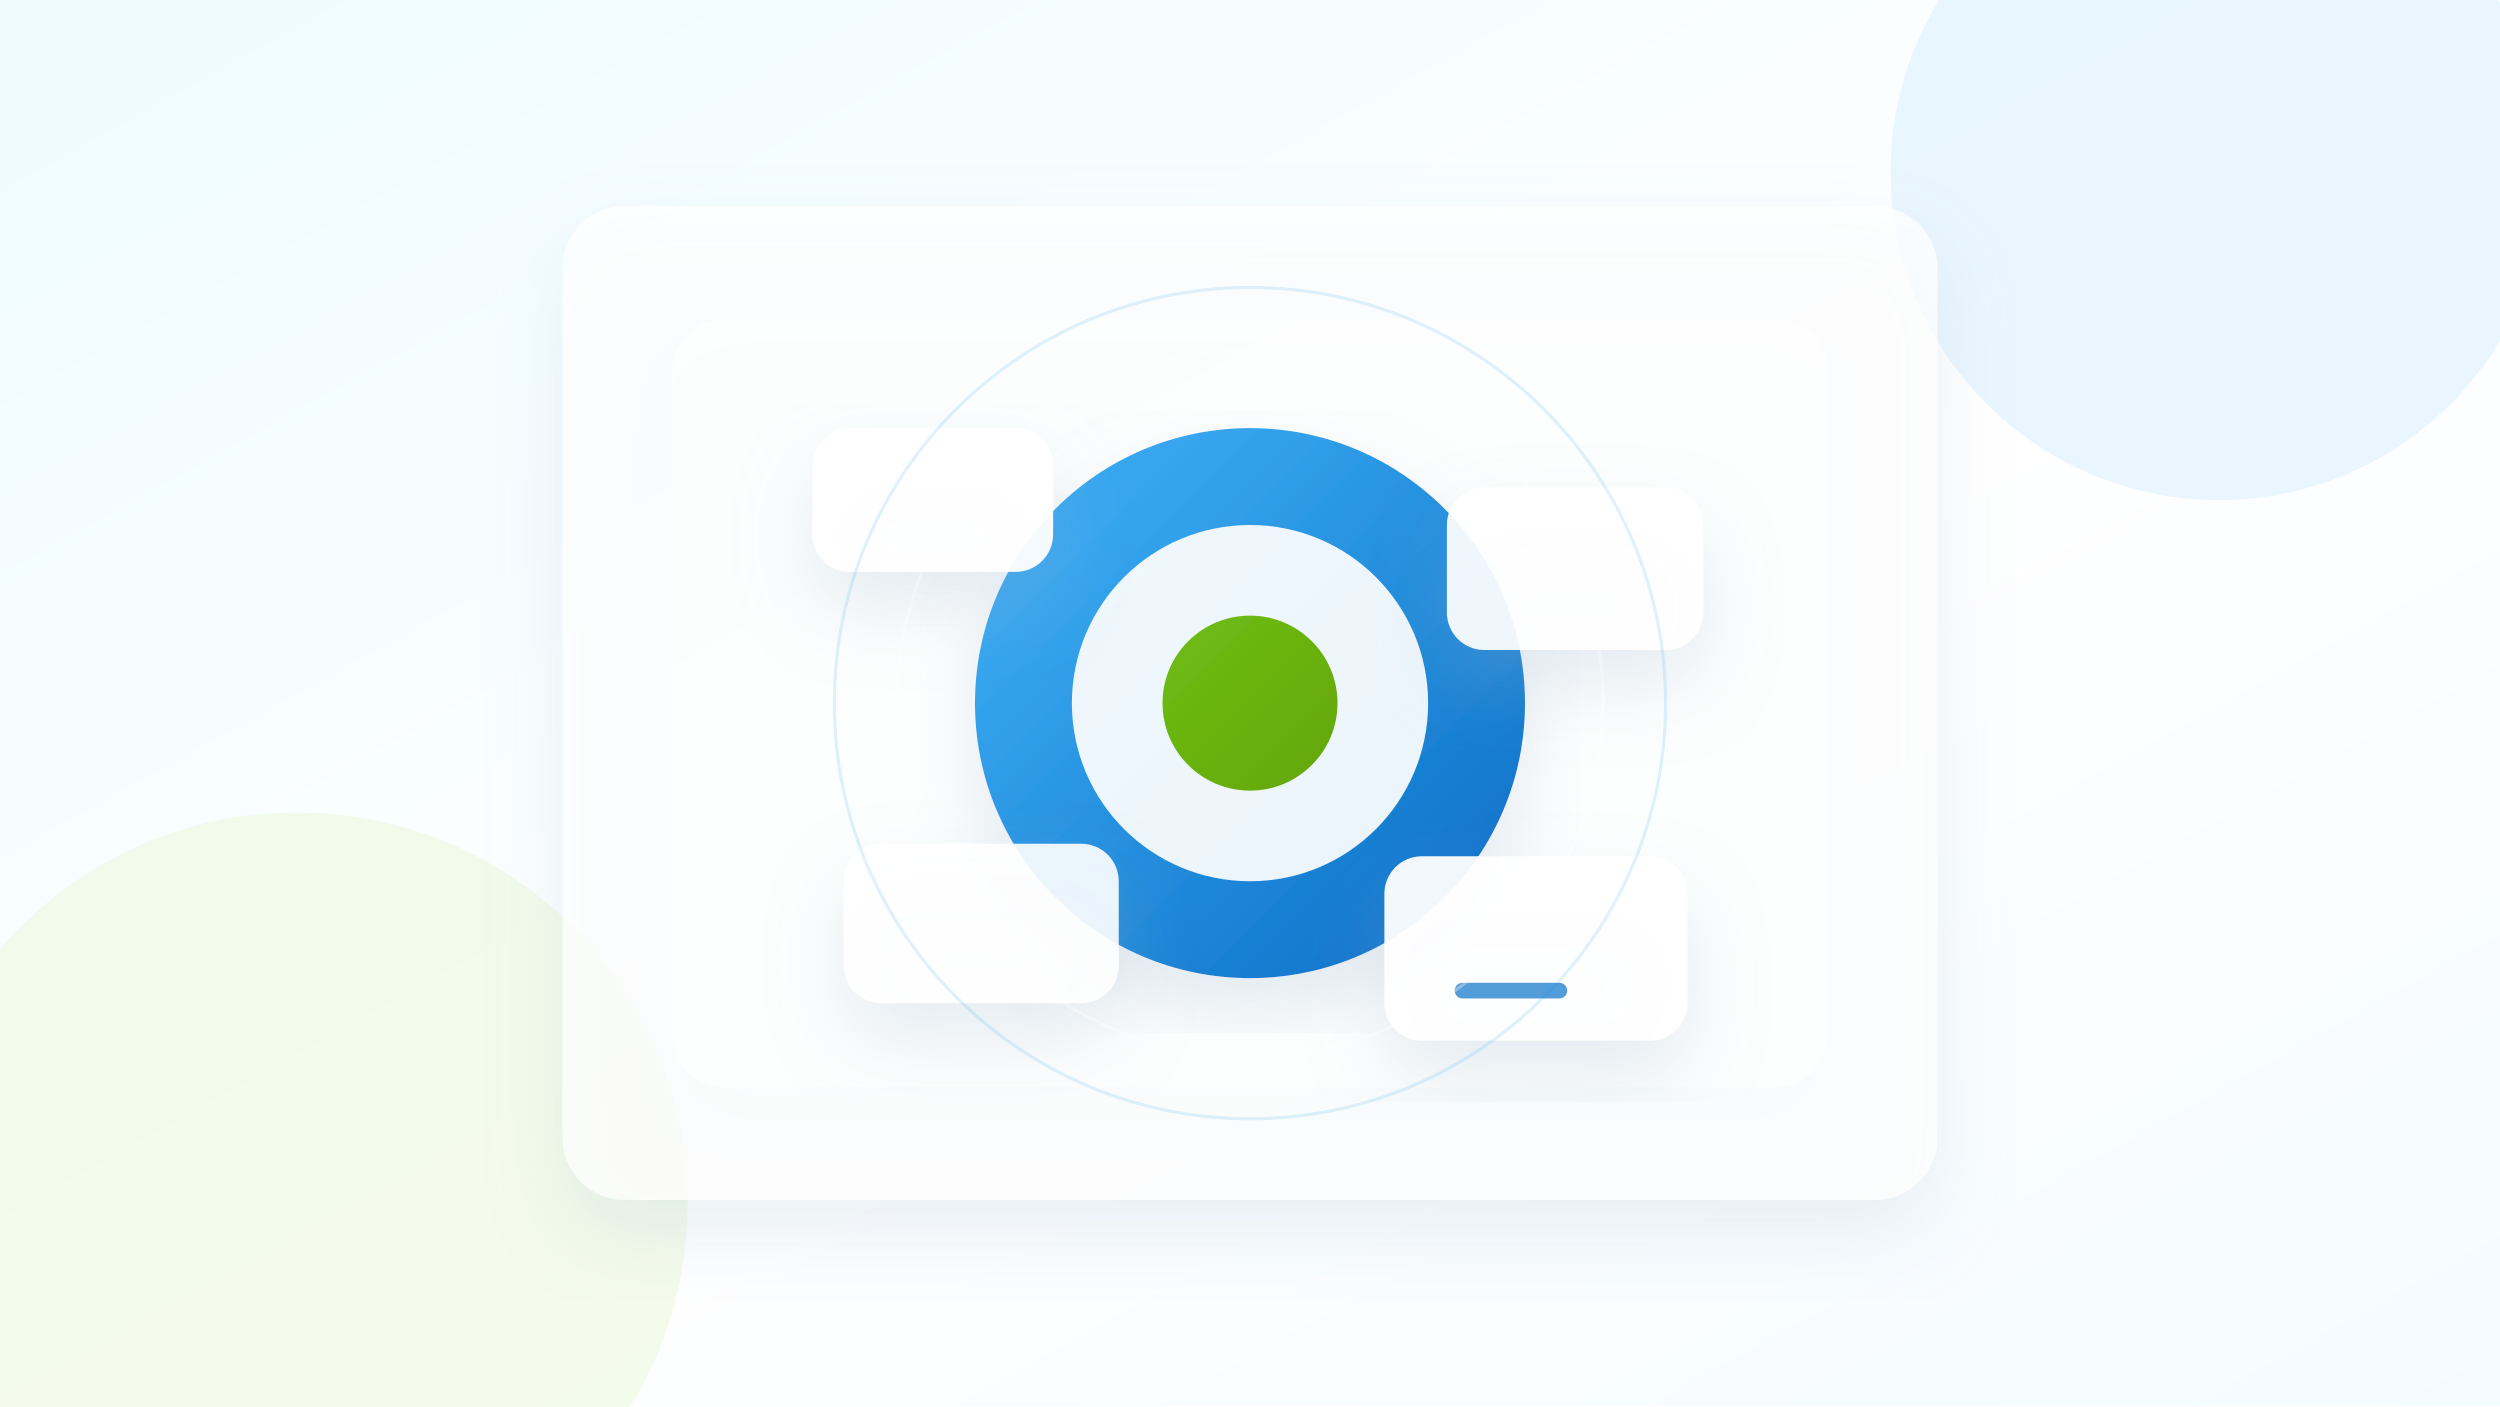
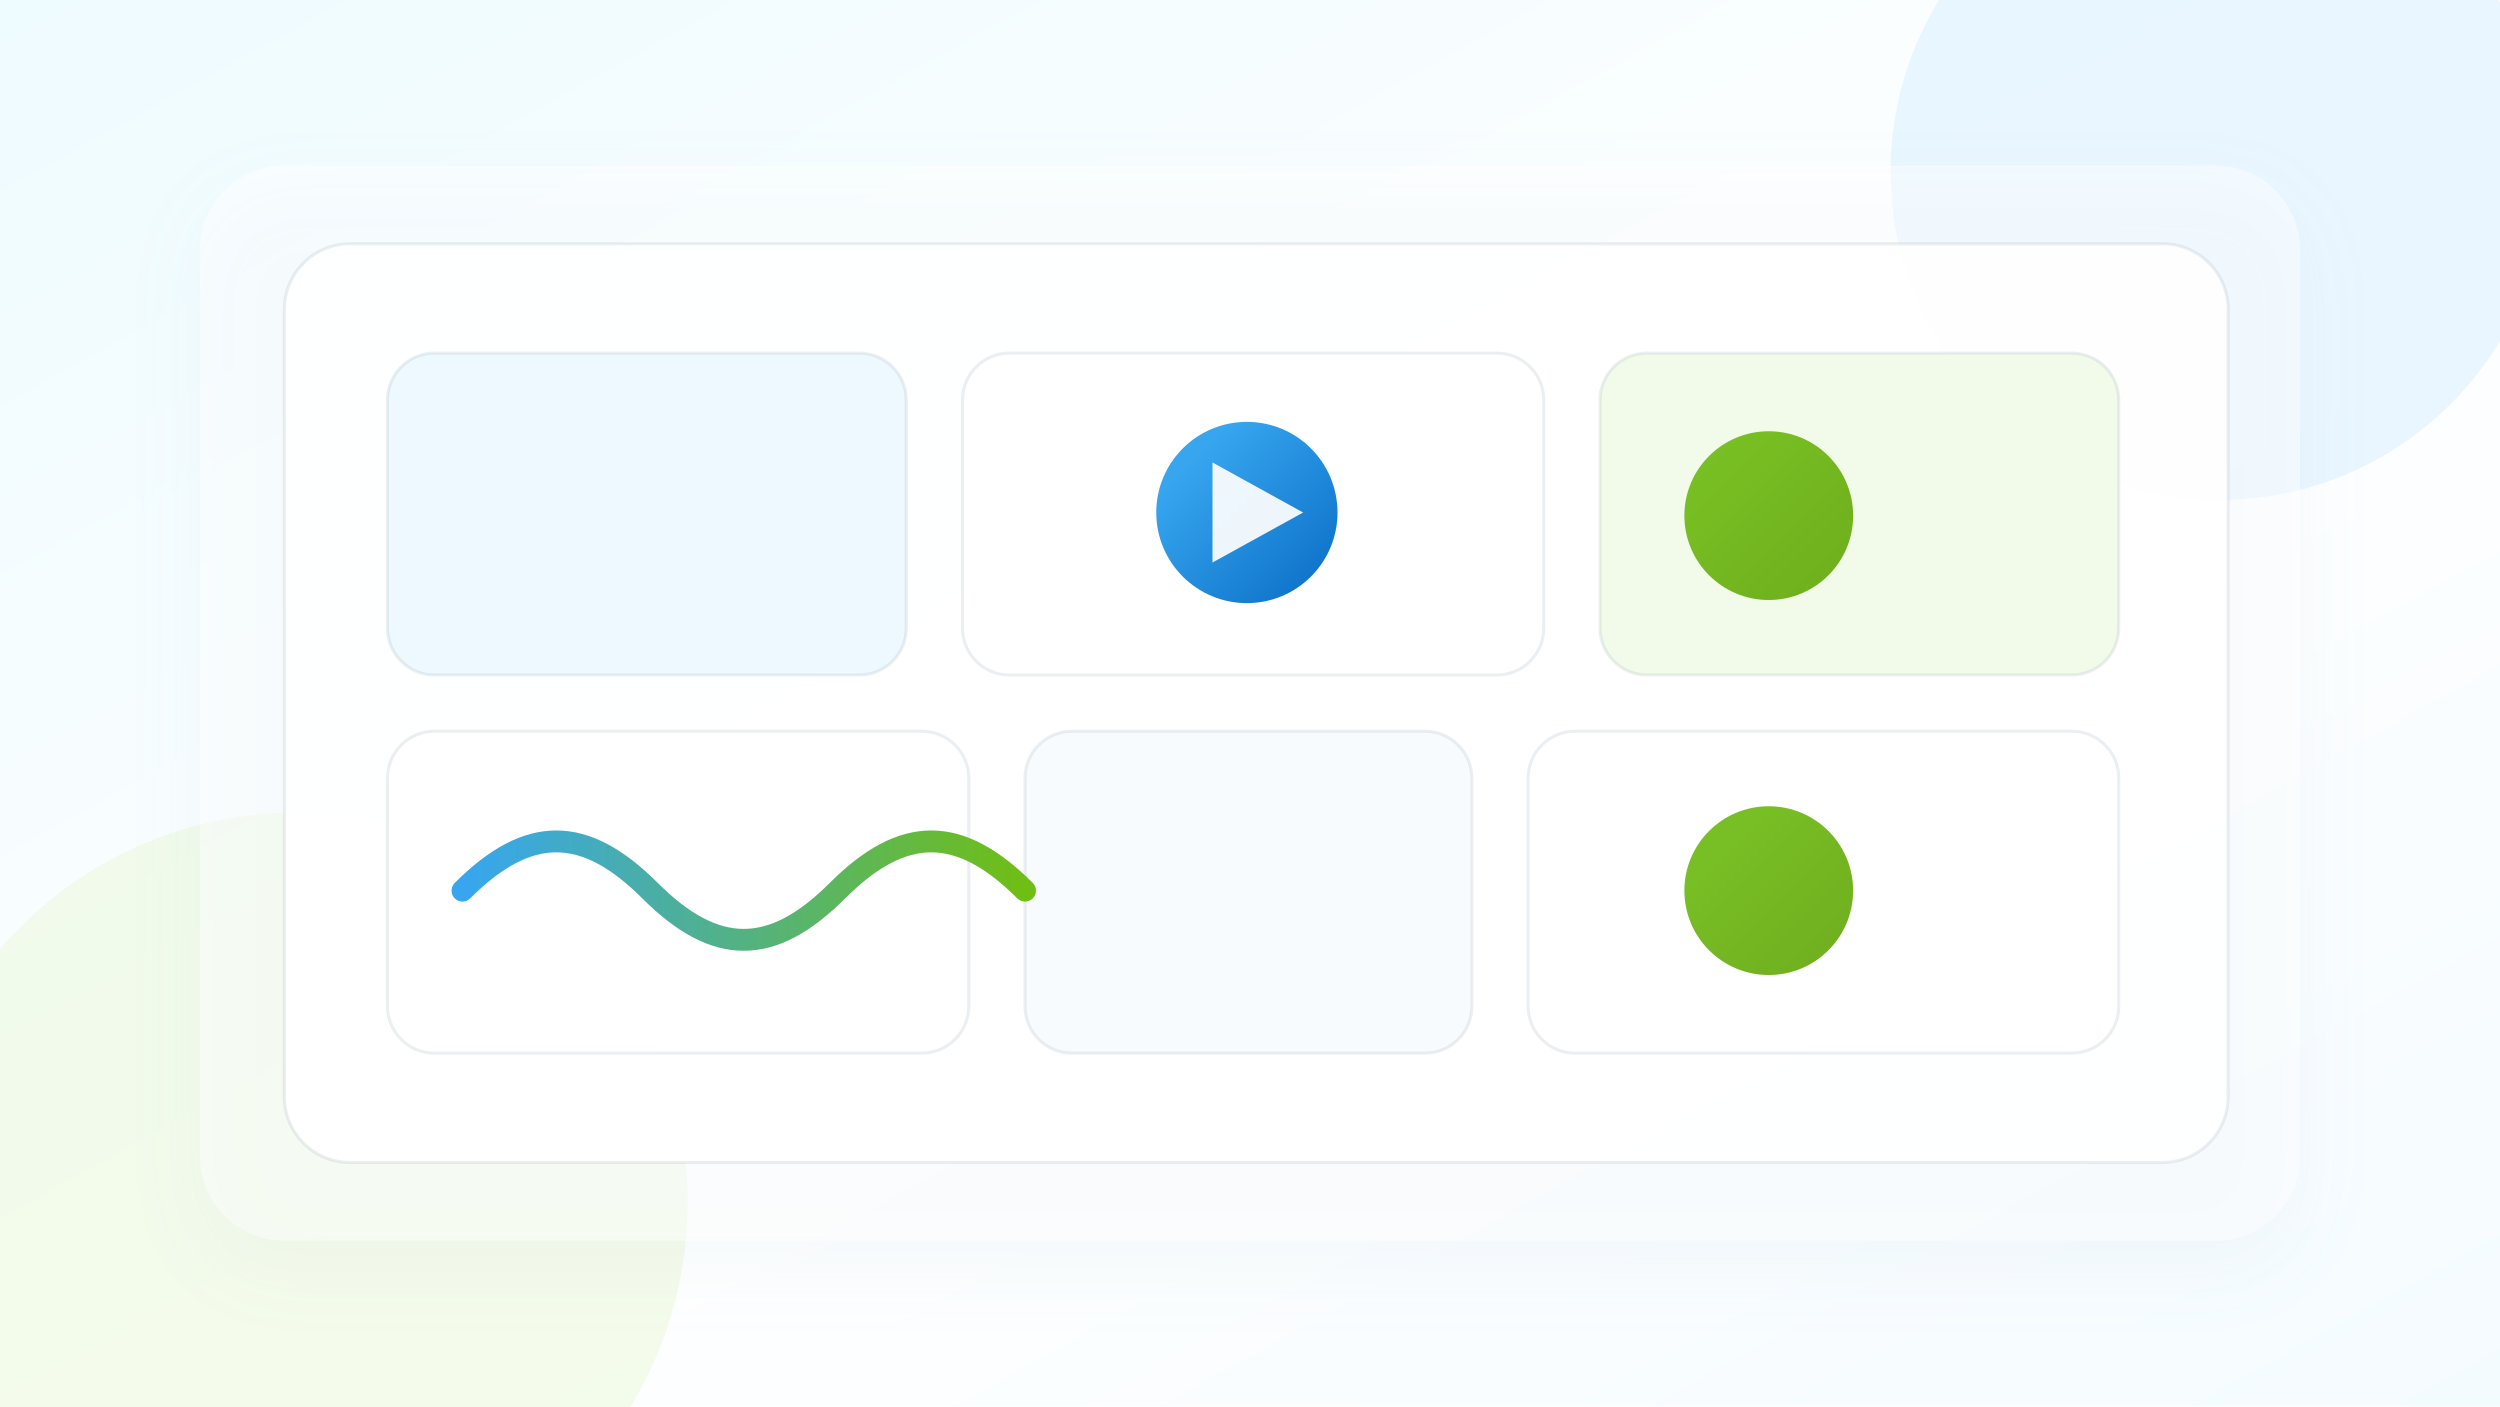
<svg xmlns="http://www.w3.org/2000/svg" width="1600" height="900" viewBox="0 0 1600 900" role="img" aria-hidden="true">
  <defs>
    <linearGradient id="bg" x1="0%" y1="0%" x2="100%" y2="100%">
      <stop offset="0%" stop-color="#eefbff" />
      <stop offset="55%" stop-color="#ffffff" />
      <stop offset="100%" stop-color="#f4fbff" />
    </linearGradient>
-     <linearGradient id="panelGlow" x1="0%" y1="0%" x2="100%" y2="100%">
-       <stop offset="0%" stop-color="rgba(255,255,255,0.92)" />
-       <stop offset="100%" stop-color="rgba(255,255,255,0.58)" />
-     </linearGradient>
-     <linearGradient id="blueOrb" x1="20%" y1="20%" x2="85%" y2="85%">
+     <linearGradient id="primaryOrb" x1="20%" y1="20%" x2="85%" y2="85%">
      <stop offset="0%" stop-color="#37a6ef" />
      <stop offset="100%" stop-color="#1176cc" />
    </linearGradient>
-     <linearGradient id="accent" x1="0%" y1="0%" x2="100%" y2="100%">
+     <linearGradient id="accentOrb" x1="0%" y1="0%" x2="100%" y2="100%">
      <stop offset="0%" stop-color="#6fbe14" />
      <stop offset="100%" stop-color="#63a60b" />
    </linearGradient>
    <linearGradient id="line" x1="0%" y1="0%" x2="100%" y2="0%">
      <stop offset="0%" stop-color="#37a6ef" />
      <stop offset="100%" stop-color="#6fbe14" />
    </linearGradient>
-     <filter id="shadow" x="-10%" y="-10%" width="120%" height="120%">
-       <feDropShadow dx="0" dy="24" stdDeviation="24" flood-color="#98b7cc" flood-opacity="0.25" />
+     <filter id="shadowSoft" x="-10%" y="-10%" width="120%" height="120%">
+       <feDropShadow dx="0" dy="18" stdDeviation="22" flood-color="#98b7cc" flood-opacity="0.18" />
    </filter>
  </defs>
  <rect width="1600" height="900" fill="url(#bg)" />
  <g opacity="0.55">
    <circle cx="1420" cy="110" r="210" fill="#d8efff" />
    <circle cx="190" cy="770" r="250" fill="#ebf7da" />
  </g>
-   <g filter="url(#shadow)">
-     <rect x="360" y="132" width="880" height="636" rx="40" fill="rgba(255,255,255,0.74)" />
-     <rect x="430" y="204" width="740" height="492" rx="34" fill="rgba(255,255,255,0.58)" />
+   <g filter="url(#shadowSoft)">
+     <rect x="128" y="106" width="1344" height="688" rx="54" fill="rgba(255,255,255,0.42)" />
  </g>
-   <g filter="url(#shadow)">
-     <circle cx="800" cy="450" r="176" fill="url(#blueOrb)" />
-     <circle cx="800" cy="450" r="114" fill="rgba(255,255,255,0.92)" />
-     <circle cx="800" cy="450" r="56" fill="url(#accent)" />
-   </g>
-   <g filter="url(#shadow)">
-     <rect x="520" y="274" width="154" height="92" rx="24" fill="rgba(255,255,255,0.94)" />
-     <rect x="926" y="312" width="164" height="104" rx="24" fill="rgba(255,255,255,0.92)" />
-     <rect x="540" y="540" width="176" height="102" rx="24" fill="rgba(255,255,255,0.9)" />
-     <rect x="886" y="548" width="194" height="118" rx="24" fill="rgba(255,255,255,0.94)" />
-   </g>
-   <g fill="none" stroke-linecap="round">
-     <path d="M574 320 H628" stroke="url(#line)" stroke-width="12" />
-     <path d="M954 364 H1036" stroke="url(#line)" stroke-width="12" />
-     <path d="M572 592 H650" stroke="url(#line)" stroke-width="12" />
-     <path d="M924 598 H1022" stroke="url(#line)" stroke-width="12" />
-     <path d="M936 634 H998" stroke="#1176cc" stroke-width="10" opacity="0.72" />
-   </g>
-   <g opacity="0.7">
-     <circle cx="800" cy="450" r="226" fill="none" stroke="rgba(255,255,255,0.46)" stroke-width="2" />
-     <circle cx="800" cy="450" r="266" fill="none" stroke="rgba(5,150,239,0.18)" stroke-width="2" />
-   </g>
+   <rect x="182" y="156" width="1244" height="588" rx="42" fill="rgba(255,255,255,0.92)" stroke="rgba(17,52,76,0.08)" stroke-width="2" />
+   <rect x="248" y="226" width="332" height="206" rx="30" fill="rgba(236,248,255,0.96)" stroke="rgba(17,52,76,0.08)" stroke-width="2" />
+   <rect x="616" y="226" width="372" height="206" rx="30" fill="rgba(255,255,255,0.98)" stroke="rgba(17,52,76,0.08)" stroke-width="2" />
+   <rect x="1024" y="226" width="332" height="206" rx="30" fill="rgba(241,250,233,0.96)" stroke="rgba(17,52,76,0.08)" stroke-width="2" />
+   <rect x="248" y="468" width="372" height="206" rx="30" fill="rgba(255,255,255,0.98)" stroke="rgba(17,52,76,0.08)" stroke-width="2" />
+   <rect x="656" y="468" width="286" height="206" rx="30" fill="rgba(247,251,253,0.96)" stroke="rgba(17,52,76,0.08)" stroke-width="2" />
+   <rect x="978" y="468" width="378" height="206" rx="30" fill="rgba(255,255,255,0.98)" stroke="rgba(17,52,76,0.08)" stroke-width="2" />
+   <circle cx="798" cy="328" r="58" fill="url(#primaryOrb)" />
+   <path d="M776 296l58 32-58 32z" fill="rgba(255,255,255,0.92)" />
+   <path d="M296 570c42-42 78-42 120 0s78 42 120 0 78-42 120 0" fill="none" stroke="url(#line)" stroke-width="14" stroke-linecap="round" />
+   <circle cx="1132" cy="330" r="54" fill="url(#accentOrb)" opacity="0.92" />
+   <circle cx="1132" cy="570" r="54" fill="url(#accentOrb)" opacity="0.92" />
</svg>
